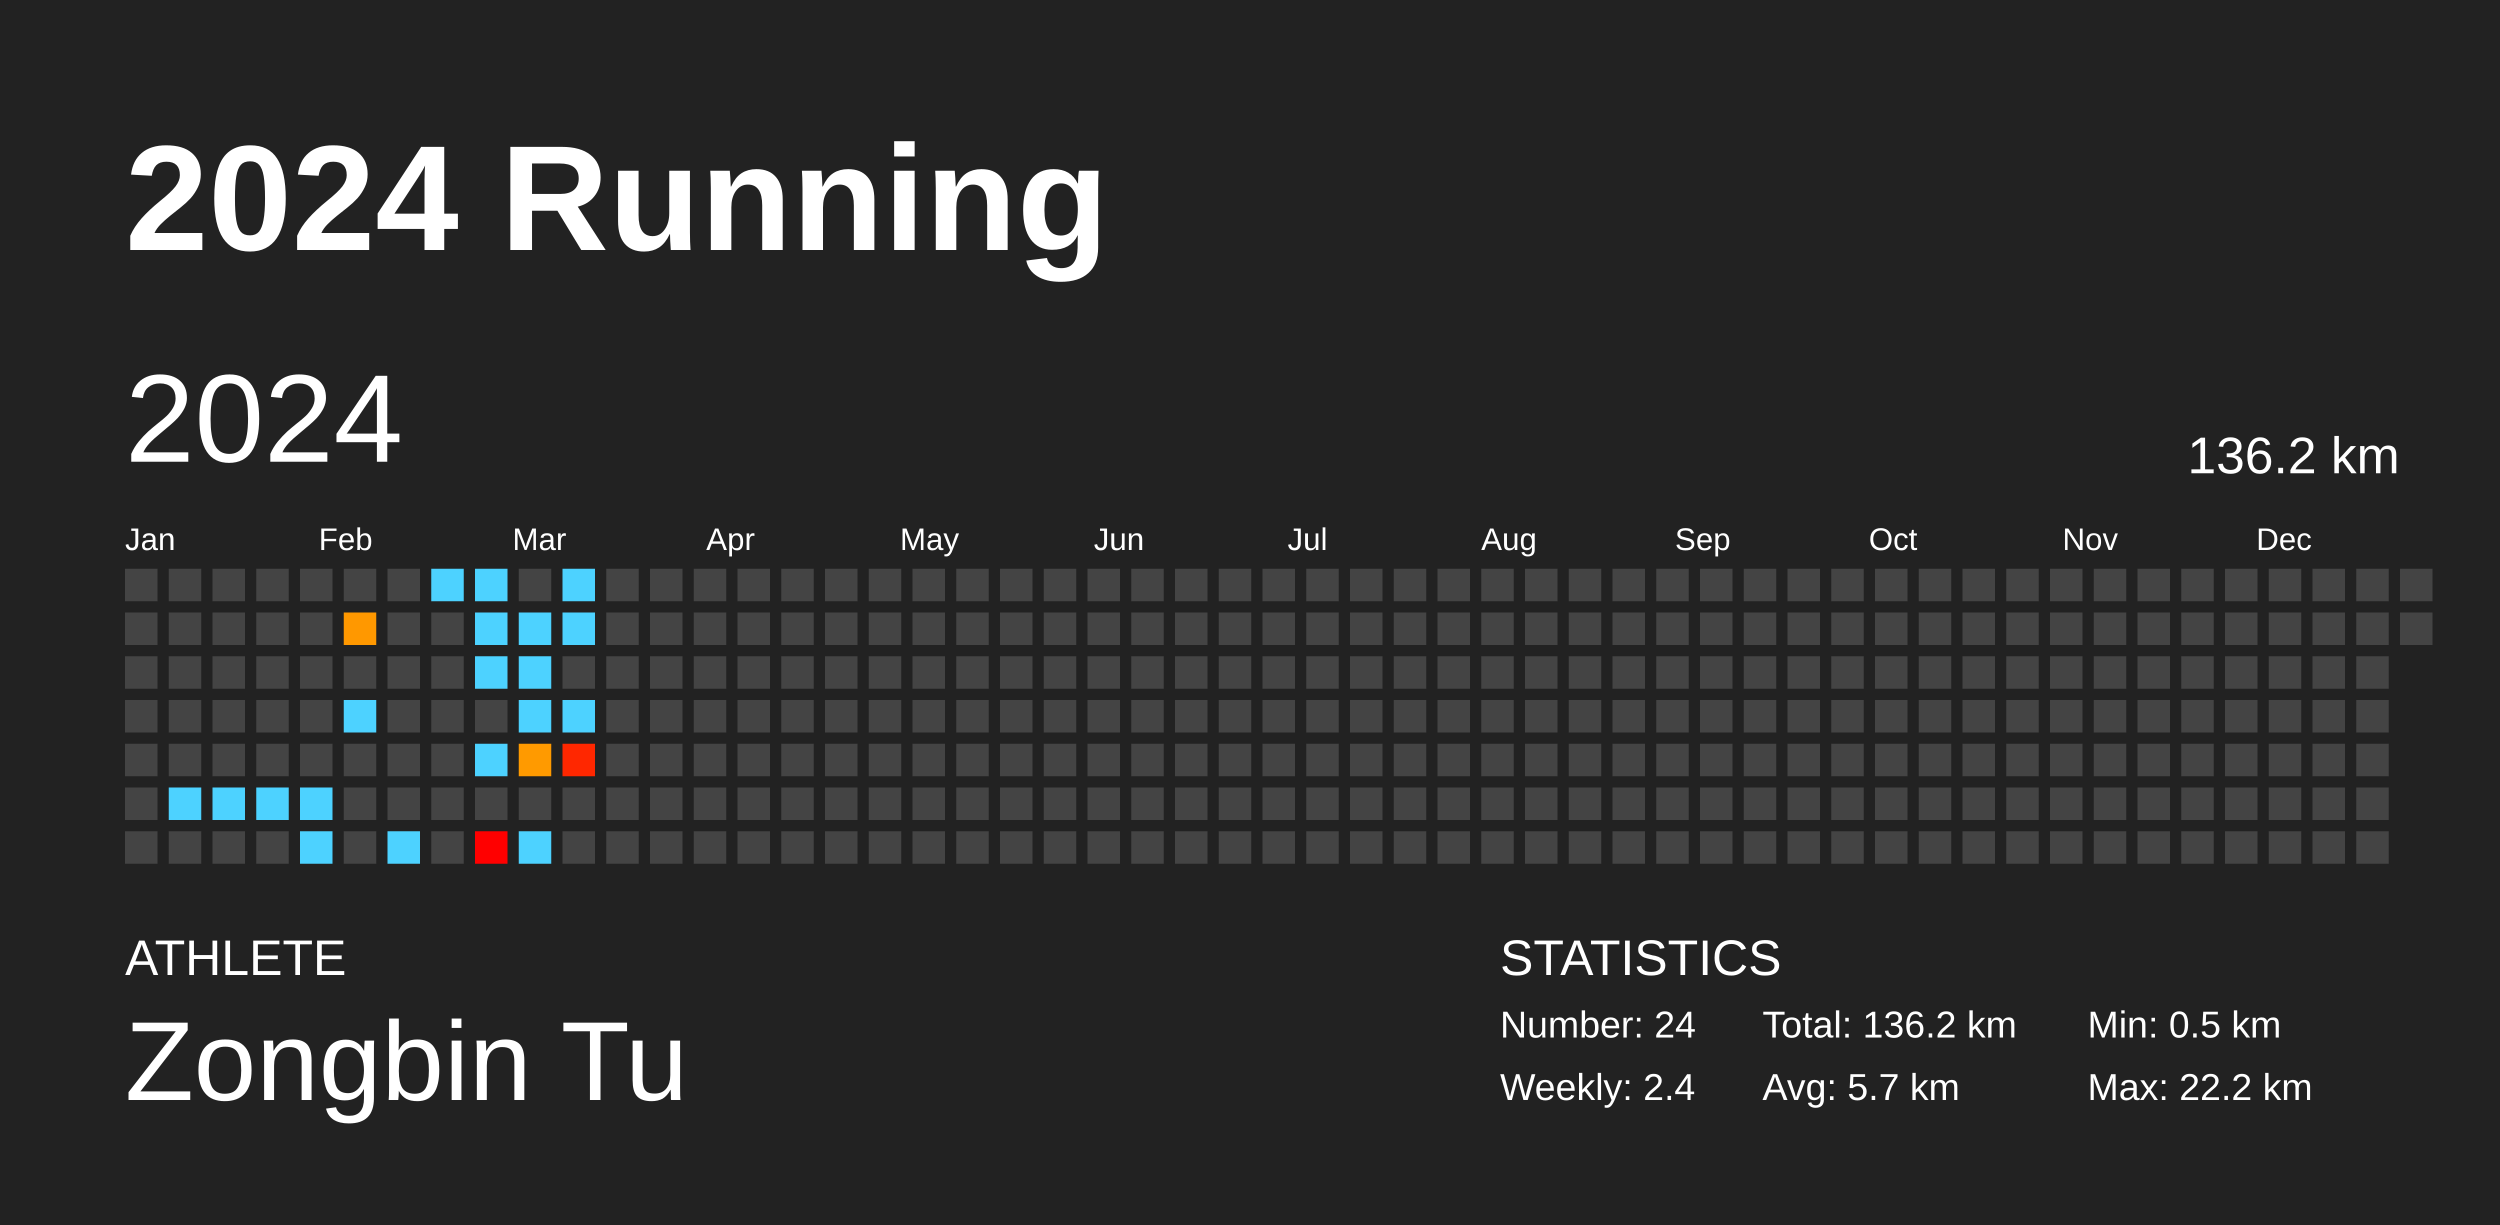
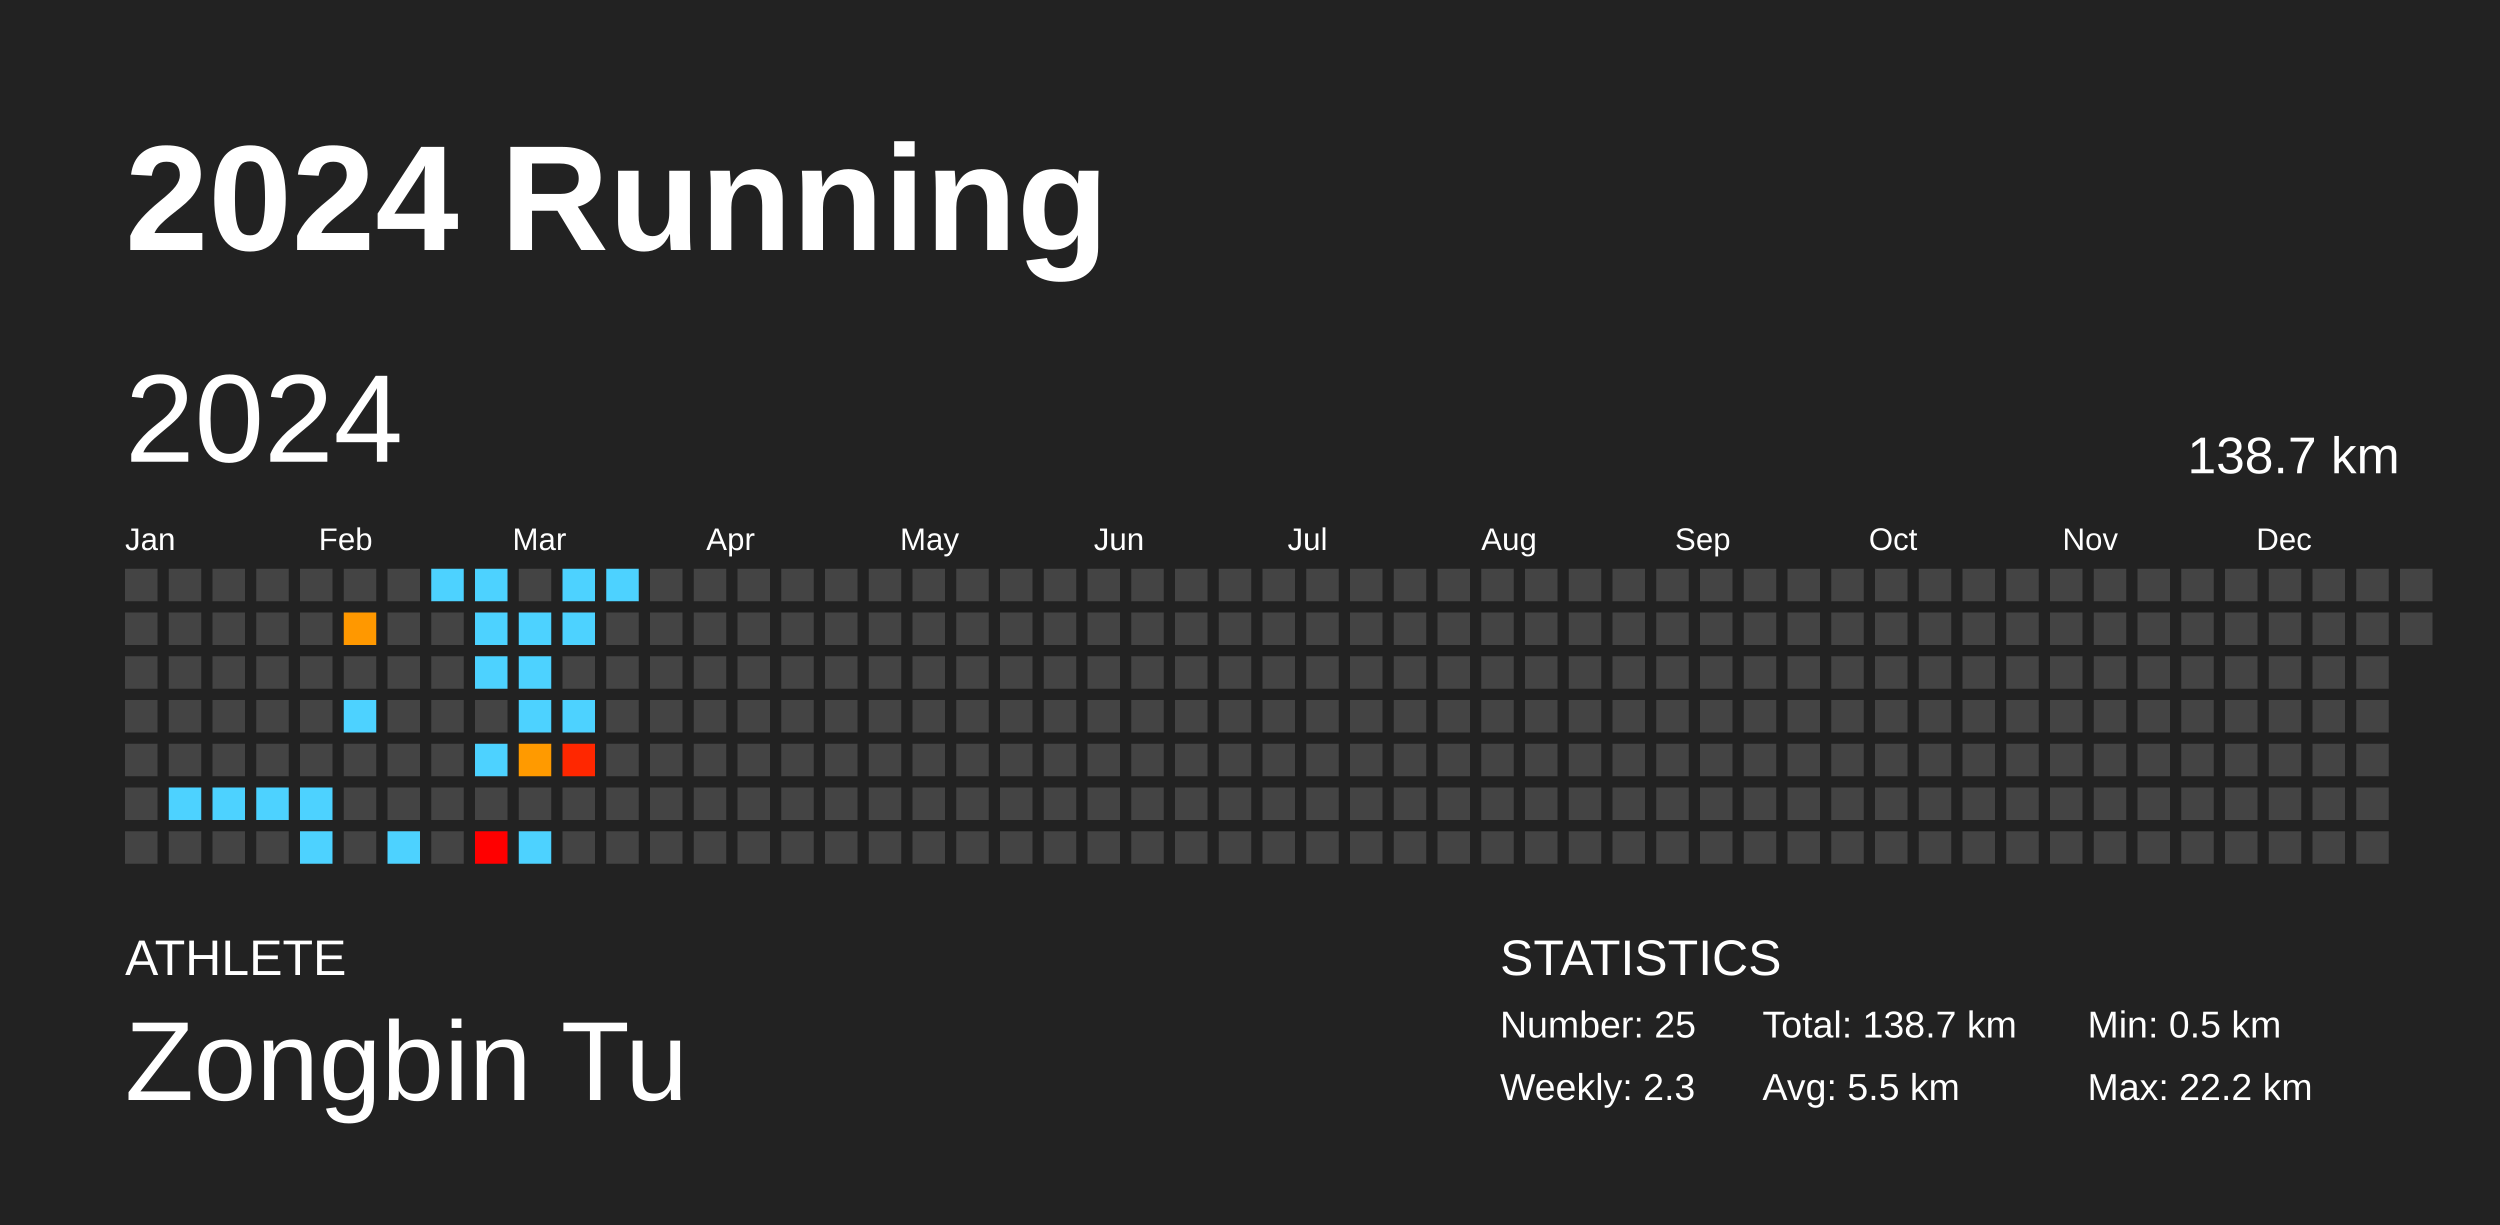
<svg xmlns="http://www.w3.org/2000/svg" baseProfile="full" height="98mm" version="1.1" viewBox="0,0,200,98" width="200mm">
  <defs />
  <rect fill="#222222" height="98" width="200" x="0" y="0" />
  <text fill="#FFFFFF" style="font-size:12px; font-family:Arial; font-weight:bold;" x="10" y="20">2024 Running</text>
  <text fill="#FFFFFF" style="font-size:4px; font-family:Arial" x="10" y="78">ATHLETE</text>
  <text fill="#FFFFFF" style="font-size:9px; font-family:Arial" x="10" y="88">Zongbin Tu</text>
  <text fill="#FFFFFF" style="font-size:4px; font-family:Arial" x="120" y="78">STATISTICS</text>
-   <text fill="#FFFFFF" style="font-size:3px; font-family:Arial" x="120" y="83">Number: 24</text>
-   <text fill="#FFFFFF" style="font-size:3px; font-family:Arial" x="120" y="88">Weekly: 2.4</text>
-   <text fill="#FFFFFF" style="font-size:3px; font-family:Arial" x="141" y="83">Total: 136.2 km</text>
-   <text fill="#FFFFFF" style="font-size:3px; font-family:Arial" x="141" y="88">Avg: 5.7 km</text>
+   <text fill="#FFFFFF" style="font-size:3px; font-family:Arial" x="120" y="83">Number: 25</text>
+   <text fill="#FFFFFF" style="font-size:3px; font-family:Arial" x="120" y="88">Weekly: 2.3</text>
+   <text fill="#FFFFFF" style="font-size:3px; font-family:Arial" x="141" y="83">Total: 138.7 km</text>
+   <text fill="#FFFFFF" style="font-size:3px; font-family:Arial" x="141" y="88">Avg: 5.5 km</text>
  <text fill="#FFFFFF" style="font-size:3px; font-family:Arial" x="167" y="83">Min: 0.5 km</text>
  <text fill="#FFFFFF" style="font-size:3px; font-family:Arial" x="167" y="88">Max: 22.2 km</text>
  <text dominant-baseline="hanging" fill="#FFFFFF" style="font-size:10.0px; font-family:Arial;" x="10" y="30">2024</text>
-   <text dominant-baseline="hanging" fill="#FFFFFF" style="font-size:4.125px; font-family:Arial;" x="175" y="35">136.2 km</text>
+   <text dominant-baseline="hanging" fill="#FFFFFF" style="font-size:4.125px; font-family:Arial;" x="175" y="35">138.7 km</text>
  <text fill="#FFFFFF" style="font-size:2.5px; font-family:Arial" x="10.0" y="44">Jan</text>
  <text fill="#FFFFFF" style="font-size:2.5px; font-family:Arial" x="25.5" y="44">Feb</text>
  <text fill="#FFFFFF" style="font-size:2.5px; font-family:Arial" x="41.0" y="44">Mar</text>
  <text fill="#FFFFFF" style="font-size:2.5px; font-family:Arial" x="56.5" y="44">Apr</text>
  <text fill="#FFFFFF" style="font-size:2.5px; font-family:Arial" x="72.0" y="44">May</text>
  <text fill="#FFFFFF" style="font-size:2.5px; font-family:Arial" x="87.5" y="44">Jun</text>
  <text fill="#FFFFFF" style="font-size:2.5px; font-family:Arial" x="103.0" y="44">Jul</text>
  <text fill="#FFFFFF" style="font-size:2.5px; font-family:Arial" x="118.5" y="44">Aug</text>
  <text fill="#FFFFFF" style="font-size:2.5px; font-family:Arial" x="134.0" y="44">Sep</text>
  <text fill="#FFFFFF" style="font-size:2.5px; font-family:Arial" x="149.5" y="44">Oct</text>
  <text fill="#FFFFFF" style="font-size:2.5px; font-family:Arial" x="165.0" y="44">Nov</text>
  <text fill="#FFFFFF" style="font-size:2.5px; font-family:Arial" x="180.5" y="44">Dec</text>
  <rect fill="#444444" height="2.6" width="2.6" x="10.0" y="45.5" />
  <rect fill="#444444" height="2.6" width="2.6" x="10.0" y="49.0" />
  <rect fill="#444444" height="2.6" width="2.6" x="10.0" y="52.5" />
  <rect fill="#444444" height="2.6" width="2.6" x="10.0" y="56.0" />
  <rect fill="#444444" height="2.6" width="2.6" x="10.0" y="59.5" />
  <rect fill="#444444" height="2.6" width="2.6" x="10.0" y="63.0" />
  <rect fill="#444444" height="2.6" width="2.6" x="10.0" y="66.5" />
  <rect fill="#444444" height="2.6" width="2.6" x="13.5" y="45.5" />
  <rect fill="#444444" height="2.6" width="2.6" x="13.5" y="49.0" />
  <rect fill="#444444" height="2.6" width="2.6" x="13.5" y="52.5" />
  <rect fill="#444444" height="2.6" width="2.6" x="13.5" y="56.0" />
  <rect fill="#444444" height="2.6" width="2.6" x="13.5" y="59.5" />
  <rect fill="#4dd2ff" height="2.6" width="2.6" x="13.5" y="63.0" />
  <rect fill="#444444" height="2.6" width="2.6" x="13.5" y="66.5" />
  <rect fill="#444444" height="2.6" width="2.6" x="17.0" y="45.5" />
  <rect fill="#444444" height="2.6" width="2.6" x="17.0" y="49.0" />
  <rect fill="#444444" height="2.6" width="2.6" x="17.0" y="52.5" />
  <rect fill="#444444" height="2.6" width="2.6" x="17.0" y="56.0" />
  <rect fill="#444444" height="2.6" width="2.6" x="17.0" y="59.5" />
  <rect fill="#4dd2ff" height="2.6" width="2.6" x="17.0" y="63.0" />
  <rect fill="#444444" height="2.6" width="2.6" x="17.0" y="66.5" />
  <rect fill="#444444" height="2.6" width="2.6" x="20.5" y="45.5" />
  <rect fill="#444444" height="2.6" width="2.6" x="20.5" y="49.0" />
  <rect fill="#444444" height="2.6" width="2.6" x="20.5" y="52.5" />
  <rect fill="#444444" height="2.6" width="2.6" x="20.5" y="56.0" />
  <rect fill="#444444" height="2.6" width="2.6" x="20.5" y="59.5" />
  <rect fill="#4dd2ff" height="2.6" width="2.6" x="20.5" y="63.0" />
  <rect fill="#444444" height="2.6" width="2.6" x="20.5" y="66.5" />
  <rect fill="#444444" height="2.6" width="2.6" x="24.0" y="45.5" />
  <rect fill="#444444" height="2.6" width="2.6" x="24.0" y="49.0" />
  <rect fill="#444444" height="2.6" width="2.6" x="24.0" y="52.5" />
  <rect fill="#444444" height="2.6" width="2.6" x="24.0" y="56.0" />
  <rect fill="#444444" height="2.6" width="2.6" x="24.0" y="59.5" />
  <rect fill="#4dd2ff" height="2.6" width="2.6" x="24.0" y="63.0" />
  <rect fill="#4dd2ff" height="2.6" width="2.6" x="24.0" y="66.5" />
  <rect fill="#444444" height="2.6" width="2.6" x="27.5" y="45.5" />
  <rect fill="#ff9800" height="2.6" width="2.6" x="27.5" y="49.0" />
  <rect fill="#444444" height="2.6" width="2.6" x="27.5" y="52.5" />
  <rect fill="#4dd2ff" height="2.6" width="2.6" x="27.5" y="56.0" />
  <rect fill="#444444" height="2.6" width="2.6" x="27.5" y="59.5" />
  <rect fill="#444444" height="2.6" width="2.6" x="27.5" y="63.0" />
  <rect fill="#444444" height="2.6" width="2.6" x="27.5" y="66.5" />
  <rect fill="#444444" height="2.6" width="2.6" x="31.0" y="45.5" />
  <rect fill="#444444" height="2.6" width="2.6" x="31.0" y="49.0" />
  <rect fill="#444444" height="2.6" width="2.6" x="31.0" y="52.5" />
  <rect fill="#444444" height="2.6" width="2.6" x="31.0" y="56.0" />
  <rect fill="#444444" height="2.6" width="2.6" x="31.0" y="59.5" />
  <rect fill="#444444" height="2.6" width="2.6" x="31.0" y="63.0" />
  <rect fill="#4dd2ff" height="2.6" width="2.6" x="31.0" y="66.5" />
  <rect fill="#4dd2ff" height="2.6" width="2.6" x="34.5" y="45.5" />
  <rect fill="#444444" height="2.6" width="2.6" x="34.5" y="49.0" />
  <rect fill="#444444" height="2.6" width="2.6" x="34.5" y="52.5" />
  <rect fill="#444444" height="2.6" width="2.6" x="34.5" y="56.0" />
  <rect fill="#444444" height="2.6" width="2.6" x="34.5" y="59.5" />
  <rect fill="#444444" height="2.6" width="2.6" x="34.5" y="63.0" />
  <rect fill="#444444" height="2.6" width="2.6" x="34.5" y="66.5" />
  <rect fill="#4dd2ff" height="2.6" width="2.6" x="38.0" y="45.5" />
  <rect fill="#4dd2ff" height="2.6" width="2.6" x="38.0" y="49.0" />
  <rect fill="#4dd2ff" height="2.6" width="2.6" x="38.0" y="52.5" />
  <rect fill="#444444" height="2.6" width="2.6" x="38.0" y="56.0" />
  <rect fill="#4dd2ff" height="2.6" width="2.6" x="38.0" y="59.5" />
  <rect fill="#444444" height="2.6" width="2.6" x="38.0" y="63.0" />
  <rect fill="red" height="2.6" width="2.6" x="38.0" y="66.5" />
  <rect fill="#444444" height="2.6" width="2.6" x="41.5" y="45.5" />
  <rect fill="#4dd2ff" height="2.6" width="2.6" x="41.5" y="49.0" />
  <rect fill="#4dd2ff" height="2.6" width="2.6" x="41.5" y="52.5" />
  <rect fill="#4dd2ff" height="2.6" width="2.6" x="41.5" y="56.0" />
  <rect fill="#ff9a00" height="2.6" width="2.6" x="41.5" y="59.5" />
  <rect fill="#444444" height="2.6" width="2.6" x="41.5" y="63.0" />
  <rect fill="#4dd2ff" height="2.6" width="2.6" x="41.5" y="66.5" />
  <rect fill="#4dd2ff" height="2.6" width="2.6" x="45.0" y="45.5" />
  <rect fill="#4dd2ff" height="2.6" width="2.6" x="45.0" y="49.0" />
  <rect fill="#444444" height="2.6" width="2.6" x="45.0" y="52.5" />
  <rect fill="#4dd2ff" height="2.6" width="2.6" x="45.0" y="56.0" />
  <rect fill="#ff2700" height="2.6" width="2.6" x="45.0" y="59.5" />
  <rect fill="#444444" height="2.6" width="2.6" x="45.0" y="63.0" />
  <rect fill="#444444" height="2.6" width="2.6" x="45.0" y="66.5" />
-   <rect fill="#444444" height="2.6" width="2.6" x="48.5" y="45.5" />
+   <rect fill="#4dd2ff" height="2.6" width="2.6" x="48.5" y="45.5" />
  <rect fill="#444444" height="2.6" width="2.6" x="48.5" y="49.0" />
  <rect fill="#444444" height="2.6" width="2.6" x="48.5" y="52.5" />
  <rect fill="#444444" height="2.6" width="2.6" x="48.5" y="56.0" />
  <rect fill="#444444" height="2.6" width="2.6" x="48.5" y="59.5" />
  <rect fill="#444444" height="2.6" width="2.6" x="48.5" y="63.0" />
  <rect fill="#444444" height="2.6" width="2.6" x="48.5" y="66.5" />
  <rect fill="#444444" height="2.6" width="2.6" x="52.0" y="45.5" />
  <rect fill="#444444" height="2.6" width="2.6" x="52.0" y="49.0" />
  <rect fill="#444444" height="2.6" width="2.6" x="52.0" y="52.5" />
  <rect fill="#444444" height="2.6" width="2.6" x="52.0" y="56.0" />
  <rect fill="#444444" height="2.6" width="2.6" x="52.0" y="59.5" />
  <rect fill="#444444" height="2.6" width="2.6" x="52.0" y="63.0" />
  <rect fill="#444444" height="2.6" width="2.6" x="52.0" y="66.5" />
  <rect fill="#444444" height="2.6" width="2.6" x="55.5" y="45.5" />
  <rect fill="#444444" height="2.6" width="2.6" x="55.5" y="49.0" />
  <rect fill="#444444" height="2.6" width="2.6" x="55.5" y="52.5" />
  <rect fill="#444444" height="2.6" width="2.6" x="55.5" y="56.0" />
  <rect fill="#444444" height="2.6" width="2.6" x="55.5" y="59.5" />
  <rect fill="#444444" height="2.6" width="2.6" x="55.5" y="63.0" />
  <rect fill="#444444" height="2.6" width="2.6" x="55.5" y="66.5" />
  <rect fill="#444444" height="2.6" width="2.6" x="59.0" y="45.5" />
  <rect fill="#444444" height="2.6" width="2.6" x="59.0" y="49.0" />
  <rect fill="#444444" height="2.6" width="2.6" x="59.0" y="52.5" />
  <rect fill="#444444" height="2.6" width="2.6" x="59.0" y="56.0" />
  <rect fill="#444444" height="2.6" width="2.6" x="59.0" y="59.5" />
  <rect fill="#444444" height="2.6" width="2.6" x="59.0" y="63.0" />
  <rect fill="#444444" height="2.6" width="2.6" x="59.0" y="66.5" />
  <rect fill="#444444" height="2.6" width="2.6" x="62.5" y="45.5" />
  <rect fill="#444444" height="2.6" width="2.6" x="62.5" y="49.0" />
  <rect fill="#444444" height="2.6" width="2.6" x="62.5" y="52.5" />
  <rect fill="#444444" height="2.6" width="2.6" x="62.5" y="56.0" />
  <rect fill="#444444" height="2.6" width="2.6" x="62.5" y="59.5" />
  <rect fill="#444444" height="2.6" width="2.6" x="62.5" y="63.0" />
  <rect fill="#444444" height="2.6" width="2.6" x="62.5" y="66.5" />
  <rect fill="#444444" height="2.6" width="2.6" x="66.0" y="45.5" />
  <rect fill="#444444" height="2.6" width="2.6" x="66.0" y="49.0" />
  <rect fill="#444444" height="2.6" width="2.6" x="66.0" y="52.5" />
  <rect fill="#444444" height="2.6" width="2.6" x="66.0" y="56.0" />
  <rect fill="#444444" height="2.6" width="2.6" x="66.0" y="59.5" />
  <rect fill="#444444" height="2.6" width="2.6" x="66.0" y="63.0" />
  <rect fill="#444444" height="2.6" width="2.6" x="66.0" y="66.5" />
  <rect fill="#444444" height="2.6" width="2.6" x="69.5" y="45.5" />
  <rect fill="#444444" height="2.6" width="2.6" x="69.5" y="49.0" />
  <rect fill="#444444" height="2.6" width="2.6" x="69.5" y="52.5" />
  <rect fill="#444444" height="2.6" width="2.6" x="69.5" y="56.0" />
  <rect fill="#444444" height="2.6" width="2.6" x="69.5" y="59.5" />
  <rect fill="#444444" height="2.6" width="2.6" x="69.5" y="63.0" />
  <rect fill="#444444" height="2.6" width="2.6" x="69.5" y="66.5" />
  <rect fill="#444444" height="2.6" width="2.6" x="73.0" y="45.5" />
  <rect fill="#444444" height="2.6" width="2.6" x="73.0" y="49.0" />
  <rect fill="#444444" height="2.6" width="2.6" x="73.0" y="52.5" />
  <rect fill="#444444" height="2.6" width="2.6" x="73.0" y="56.0" />
  <rect fill="#444444" height="2.6" width="2.6" x="73.0" y="59.5" />
  <rect fill="#444444" height="2.6" width="2.6" x="73.0" y="63.0" />
  <rect fill="#444444" height="2.6" width="2.6" x="73.0" y="66.5" />
  <rect fill="#444444" height="2.6" width="2.6" x="76.5" y="45.5" />
  <rect fill="#444444" height="2.6" width="2.6" x="76.5" y="49.0" />
  <rect fill="#444444" height="2.6" width="2.6" x="76.5" y="52.5" />
  <rect fill="#444444" height="2.6" width="2.6" x="76.5" y="56.0" />
  <rect fill="#444444" height="2.6" width="2.6" x="76.5" y="59.5" />
  <rect fill="#444444" height="2.6" width="2.6" x="76.5" y="63.0" />
  <rect fill="#444444" height="2.6" width="2.6" x="76.5" y="66.5" />
  <rect fill="#444444" height="2.6" width="2.6" x="80.0" y="45.5" />
  <rect fill="#444444" height="2.6" width="2.6" x="80.0" y="49.0" />
  <rect fill="#444444" height="2.6" width="2.6" x="80.0" y="52.5" />
  <rect fill="#444444" height="2.6" width="2.6" x="80.0" y="56.0" />
  <rect fill="#444444" height="2.6" width="2.6" x="80.0" y="59.5" />
  <rect fill="#444444" height="2.6" width="2.6" x="80.0" y="63.0" />
  <rect fill="#444444" height="2.6" width="2.6" x="80.0" y="66.5" />
  <rect fill="#444444" height="2.6" width="2.6" x="83.5" y="45.5" />
  <rect fill="#444444" height="2.6" width="2.6" x="83.5" y="49.0" />
  <rect fill="#444444" height="2.6" width="2.6" x="83.5" y="52.5" />
  <rect fill="#444444" height="2.6" width="2.6" x="83.5" y="56.0" />
  <rect fill="#444444" height="2.6" width="2.6" x="83.5" y="59.5" />
  <rect fill="#444444" height="2.6" width="2.6" x="83.5" y="63.0" />
  <rect fill="#444444" height="2.6" width="2.6" x="83.5" y="66.5" />
  <rect fill="#444444" height="2.6" width="2.6" x="87.0" y="45.5" />
  <rect fill="#444444" height="2.6" width="2.6" x="87.0" y="49.0" />
  <rect fill="#444444" height="2.6" width="2.6" x="87.0" y="52.5" />
  <rect fill="#444444" height="2.6" width="2.6" x="87.0" y="56.0" />
  <rect fill="#444444" height="2.6" width="2.6" x="87.0" y="59.5" />
  <rect fill="#444444" height="2.6" width="2.6" x="87.0" y="63.0" />
  <rect fill="#444444" height="2.6" width="2.6" x="87.0" y="66.5" />
  <rect fill="#444444" height="2.6" width="2.6" x="90.5" y="45.5" />
  <rect fill="#444444" height="2.6" width="2.6" x="90.5" y="49.0" />
  <rect fill="#444444" height="2.6" width="2.6" x="90.5" y="52.5" />
  <rect fill="#444444" height="2.6" width="2.6" x="90.5" y="56.0" />
  <rect fill="#444444" height="2.6" width="2.6" x="90.5" y="59.5" />
  <rect fill="#444444" height="2.6" width="2.6" x="90.5" y="63.0" />
  <rect fill="#444444" height="2.6" width="2.6" x="90.5" y="66.5" />
  <rect fill="#444444" height="2.6" width="2.6" x="94.0" y="45.5" />
  <rect fill="#444444" height="2.6" width="2.6" x="94.0" y="49.0" />
  <rect fill="#444444" height="2.6" width="2.6" x="94.0" y="52.5" />
  <rect fill="#444444" height="2.6" width="2.6" x="94.0" y="56.0" />
  <rect fill="#444444" height="2.6" width="2.6" x="94.0" y="59.5" />
  <rect fill="#444444" height="2.6" width="2.6" x="94.0" y="63.0" />
  <rect fill="#444444" height="2.6" width="2.6" x="94.0" y="66.5" />
  <rect fill="#444444" height="2.6" width="2.6" x="97.5" y="45.5" />
  <rect fill="#444444" height="2.6" width="2.6" x="97.5" y="49.0" />
  <rect fill="#444444" height="2.6" width="2.6" x="97.5" y="52.5" />
  <rect fill="#444444" height="2.6" width="2.6" x="97.5" y="56.0" />
  <rect fill="#444444" height="2.6" width="2.6" x="97.5" y="59.5" />
  <rect fill="#444444" height="2.6" width="2.6" x="97.5" y="63.0" />
  <rect fill="#444444" height="2.6" width="2.6" x="97.5" y="66.5" />
  <rect fill="#444444" height="2.6" width="2.6" x="101.0" y="45.5" />
  <rect fill="#444444" height="2.6" width="2.6" x="101.0" y="49.0" />
  <rect fill="#444444" height="2.6" width="2.6" x="101.0" y="52.5" />
  <rect fill="#444444" height="2.6" width="2.6" x="101.0" y="56.0" />
  <rect fill="#444444" height="2.6" width="2.6" x="101.0" y="59.5" />
  <rect fill="#444444" height="2.6" width="2.6" x="101.0" y="63.0" />
  <rect fill="#444444" height="2.6" width="2.6" x="101.0" y="66.5" />
  <rect fill="#444444" height="2.6" width="2.6" x="104.5" y="45.5" />
  <rect fill="#444444" height="2.6" width="2.6" x="104.5" y="49.0" />
  <rect fill="#444444" height="2.6" width="2.6" x="104.5" y="52.5" />
  <rect fill="#444444" height="2.6" width="2.6" x="104.5" y="56.0" />
  <rect fill="#444444" height="2.6" width="2.6" x="104.5" y="59.5" />
  <rect fill="#444444" height="2.6" width="2.6" x="104.5" y="63.0" />
  <rect fill="#444444" height="2.6" width="2.6" x="104.5" y="66.5" />
  <rect fill="#444444" height="2.6" width="2.6" x="108.0" y="45.5" />
  <rect fill="#444444" height="2.6" width="2.6" x="108.0" y="49.0" />
  <rect fill="#444444" height="2.6" width="2.6" x="108.0" y="52.5" />
  <rect fill="#444444" height="2.6" width="2.6" x="108.0" y="56.0" />
  <rect fill="#444444" height="2.6" width="2.6" x="108.0" y="59.5" />
  <rect fill="#444444" height="2.6" width="2.6" x="108.0" y="63.0" />
  <rect fill="#444444" height="2.6" width="2.6" x="108.0" y="66.5" />
  <rect fill="#444444" height="2.6" width="2.6" x="111.5" y="45.5" />
  <rect fill="#444444" height="2.6" width="2.6" x="111.5" y="49.0" />
  <rect fill="#444444" height="2.6" width="2.6" x="111.5" y="52.5" />
  <rect fill="#444444" height="2.6" width="2.6" x="111.5" y="56.0" />
  <rect fill="#444444" height="2.6" width="2.6" x="111.5" y="59.5" />
  <rect fill="#444444" height="2.6" width="2.6" x="111.5" y="63.0" />
  <rect fill="#444444" height="2.6" width="2.6" x="111.5" y="66.5" />
  <rect fill="#444444" height="2.6" width="2.6" x="115.0" y="45.5" />
  <rect fill="#444444" height="2.6" width="2.6" x="115.0" y="49.0" />
  <rect fill="#444444" height="2.6" width="2.6" x="115.0" y="52.5" />
  <rect fill="#444444" height="2.6" width="2.6" x="115.0" y="56.0" />
  <rect fill="#444444" height="2.6" width="2.6" x="115.0" y="59.5" />
  <rect fill="#444444" height="2.6" width="2.6" x="115.0" y="63.0" />
  <rect fill="#444444" height="2.6" width="2.6" x="115.0" y="66.5" />
  <rect fill="#444444" height="2.6" width="2.6" x="118.5" y="45.5" />
  <rect fill="#444444" height="2.6" width="2.6" x="118.5" y="49.0" />
  <rect fill="#444444" height="2.6" width="2.6" x="118.5" y="52.5" />
  <rect fill="#444444" height="2.6" width="2.6" x="118.5" y="56.0" />
  <rect fill="#444444" height="2.6" width="2.6" x="118.5" y="59.5" />
  <rect fill="#444444" height="2.6" width="2.6" x="118.5" y="63.0" />
  <rect fill="#444444" height="2.6" width="2.6" x="118.5" y="66.5" />
  <rect fill="#444444" height="2.6" width="2.6" x="122.0" y="45.5" />
  <rect fill="#444444" height="2.6" width="2.6" x="122.0" y="49.0" />
  <rect fill="#444444" height="2.6" width="2.6" x="122.0" y="52.5" />
  <rect fill="#444444" height="2.6" width="2.6" x="122.0" y="56.0" />
  <rect fill="#444444" height="2.6" width="2.6" x="122.0" y="59.5" />
  <rect fill="#444444" height="2.6" width="2.6" x="122.0" y="63.0" />
  <rect fill="#444444" height="2.6" width="2.6" x="122.0" y="66.5" />
  <rect fill="#444444" height="2.6" width="2.6" x="125.5" y="45.5" />
  <rect fill="#444444" height="2.6" width="2.6" x="125.5" y="49.0" />
  <rect fill="#444444" height="2.6" width="2.6" x="125.5" y="52.5" />
  <rect fill="#444444" height="2.6" width="2.6" x="125.5" y="56.0" />
  <rect fill="#444444" height="2.6" width="2.6" x="125.5" y="59.5" />
  <rect fill="#444444" height="2.6" width="2.6" x="125.5" y="63.0" />
  <rect fill="#444444" height="2.6" width="2.6" x="125.5" y="66.5" />
  <rect fill="#444444" height="2.6" width="2.6" x="129.0" y="45.5" />
  <rect fill="#444444" height="2.6" width="2.6" x="129.0" y="49.0" />
  <rect fill="#444444" height="2.6" width="2.6" x="129.0" y="52.5" />
  <rect fill="#444444" height="2.6" width="2.6" x="129.0" y="56.0" />
  <rect fill="#444444" height="2.6" width="2.6" x="129.0" y="59.5" />
  <rect fill="#444444" height="2.6" width="2.6" x="129.0" y="63.0" />
  <rect fill="#444444" height="2.6" width="2.6" x="129.0" y="66.5" />
  <rect fill="#444444" height="2.6" width="2.6" x="132.5" y="45.5" />
  <rect fill="#444444" height="2.6" width="2.6" x="132.5" y="49.0" />
  <rect fill="#444444" height="2.6" width="2.6" x="132.5" y="52.5" />
  <rect fill="#444444" height="2.6" width="2.6" x="132.5" y="56.0" />
  <rect fill="#444444" height="2.6" width="2.6" x="132.5" y="59.5" />
  <rect fill="#444444" height="2.6" width="2.6" x="132.5" y="63.0" />
  <rect fill="#444444" height="2.6" width="2.6" x="132.5" y="66.5" />
  <rect fill="#444444" height="2.6" width="2.6" x="136.0" y="45.5" />
  <rect fill="#444444" height="2.6" width="2.6" x="136.0" y="49.0" />
  <rect fill="#444444" height="2.6" width="2.6" x="136.0" y="52.5" />
  <rect fill="#444444" height="2.6" width="2.6" x="136.0" y="56.0" />
  <rect fill="#444444" height="2.6" width="2.6" x="136.0" y="59.5" />
  <rect fill="#444444" height="2.6" width="2.6" x="136.0" y="63.0" />
  <rect fill="#444444" height="2.6" width="2.6" x="136.0" y="66.5" />
  <rect fill="#444444" height="2.6" width="2.6" x="139.5" y="45.5" />
  <rect fill="#444444" height="2.6" width="2.6" x="139.5" y="49.0" />
  <rect fill="#444444" height="2.6" width="2.6" x="139.5" y="52.5" />
  <rect fill="#444444" height="2.6" width="2.6" x="139.5" y="56.0" />
  <rect fill="#444444" height="2.6" width="2.6" x="139.5" y="59.5" />
  <rect fill="#444444" height="2.6" width="2.6" x="139.5" y="63.0" />
  <rect fill="#444444" height="2.6" width="2.6" x="139.5" y="66.5" />
  <rect fill="#444444" height="2.6" width="2.6" x="143.0" y="45.5" />
  <rect fill="#444444" height="2.6" width="2.6" x="143.0" y="49.0" />
  <rect fill="#444444" height="2.6" width="2.6" x="143.0" y="52.5" />
  <rect fill="#444444" height="2.6" width="2.6" x="143.0" y="56.0" />
  <rect fill="#444444" height="2.6" width="2.6" x="143.0" y="59.5" />
  <rect fill="#444444" height="2.6" width="2.6" x="143.0" y="63.0" />
  <rect fill="#444444" height="2.6" width="2.6" x="143.0" y="66.5" />
  <rect fill="#444444" height="2.6" width="2.6" x="146.5" y="45.5" />
  <rect fill="#444444" height="2.6" width="2.6" x="146.5" y="49.0" />
  <rect fill="#444444" height="2.6" width="2.6" x="146.5" y="52.5" />
  <rect fill="#444444" height="2.6" width="2.6" x="146.5" y="56.0" />
  <rect fill="#444444" height="2.6" width="2.6" x="146.5" y="59.5" />
  <rect fill="#444444" height="2.6" width="2.6" x="146.5" y="63.0" />
  <rect fill="#444444" height="2.6" width="2.6" x="146.5" y="66.5" />
  <rect fill="#444444" height="2.6" width="2.6" x="150.0" y="45.5" />
  <rect fill="#444444" height="2.6" width="2.6" x="150.0" y="49.0" />
  <rect fill="#444444" height="2.6" width="2.6" x="150.0" y="52.5" />
  <rect fill="#444444" height="2.6" width="2.6" x="150.0" y="56.0" />
  <rect fill="#444444" height="2.6" width="2.6" x="150.0" y="59.5" />
  <rect fill="#444444" height="2.6" width="2.6" x="150.0" y="63.0" />
  <rect fill="#444444" height="2.6" width="2.6" x="150.0" y="66.5" />
  <rect fill="#444444" height="2.6" width="2.6" x="153.5" y="45.5" />
  <rect fill="#444444" height="2.6" width="2.6" x="153.5" y="49.0" />
  <rect fill="#444444" height="2.6" width="2.6" x="153.5" y="52.5" />
  <rect fill="#444444" height="2.6" width="2.6" x="153.5" y="56.0" />
  <rect fill="#444444" height="2.6" width="2.6" x="153.5" y="59.5" />
  <rect fill="#444444" height="2.6" width="2.6" x="153.5" y="63.0" />
  <rect fill="#444444" height="2.6" width="2.6" x="153.5" y="66.5" />
  <rect fill="#444444" height="2.6" width="2.6" x="157.0" y="45.5" />
  <rect fill="#444444" height="2.6" width="2.6" x="157.0" y="49.0" />
  <rect fill="#444444" height="2.6" width="2.6" x="157.0" y="52.5" />
  <rect fill="#444444" height="2.6" width="2.6" x="157.0" y="56.0" />
  <rect fill="#444444" height="2.6" width="2.6" x="157.0" y="59.5" />
  <rect fill="#444444" height="2.6" width="2.6" x="157.0" y="63.0" />
  <rect fill="#444444" height="2.6" width="2.6" x="157.0" y="66.5" />
  <rect fill="#444444" height="2.6" width="2.6" x="160.5" y="45.5" />
  <rect fill="#444444" height="2.6" width="2.6" x="160.5" y="49.0" />
  <rect fill="#444444" height="2.6" width="2.6" x="160.5" y="52.5" />
  <rect fill="#444444" height="2.6" width="2.6" x="160.5" y="56.0" />
  <rect fill="#444444" height="2.6" width="2.6" x="160.5" y="59.5" />
  <rect fill="#444444" height="2.6" width="2.6" x="160.5" y="63.0" />
  <rect fill="#444444" height="2.6" width="2.6" x="160.5" y="66.5" />
  <rect fill="#444444" height="2.6" width="2.6" x="164.0" y="45.5" />
  <rect fill="#444444" height="2.6" width="2.6" x="164.0" y="49.0" />
  <rect fill="#444444" height="2.6" width="2.6" x="164.0" y="52.5" />
  <rect fill="#444444" height="2.6" width="2.6" x="164.0" y="56.0" />
  <rect fill="#444444" height="2.6" width="2.6" x="164.0" y="59.5" />
  <rect fill="#444444" height="2.6" width="2.6" x="164.0" y="63.0" />
  <rect fill="#444444" height="2.6" width="2.6" x="164.0" y="66.5" />
  <rect fill="#444444" height="2.6" width="2.6" x="167.5" y="45.5" />
  <rect fill="#444444" height="2.6" width="2.6" x="167.5" y="49.0" />
  <rect fill="#444444" height="2.6" width="2.6" x="167.5" y="52.5" />
  <rect fill="#444444" height="2.6" width="2.6" x="167.5" y="56.0" />
  <rect fill="#444444" height="2.6" width="2.6" x="167.5" y="59.5" />
  <rect fill="#444444" height="2.6" width="2.6" x="167.5" y="63.0" />
  <rect fill="#444444" height="2.6" width="2.6" x="167.5" y="66.5" />
  <rect fill="#444444" height="2.6" width="2.6" x="171.0" y="45.5" />
  <rect fill="#444444" height="2.6" width="2.6" x="171.0" y="49.0" />
  <rect fill="#444444" height="2.6" width="2.6" x="171.0" y="52.5" />
  <rect fill="#444444" height="2.6" width="2.6" x="171.0" y="56.0" />
  <rect fill="#444444" height="2.6" width="2.6" x="171.0" y="59.5" />
  <rect fill="#444444" height="2.6" width="2.6" x="171.0" y="63.0" />
  <rect fill="#444444" height="2.6" width="2.6" x="171.0" y="66.5" />
  <rect fill="#444444" height="2.6" width="2.6" x="174.5" y="45.5" />
  <rect fill="#444444" height="2.6" width="2.6" x="174.5" y="49.0" />
  <rect fill="#444444" height="2.6" width="2.6" x="174.5" y="52.5" />
  <rect fill="#444444" height="2.6" width="2.6" x="174.5" y="56.0" />
  <rect fill="#444444" height="2.6" width="2.6" x="174.5" y="59.5" />
  <rect fill="#444444" height="2.6" width="2.6" x="174.5" y="63.0" />
  <rect fill="#444444" height="2.6" width="2.6" x="174.5" y="66.5" />
  <rect fill="#444444" height="2.6" width="2.6" x="178.0" y="45.5" />
  <rect fill="#444444" height="2.6" width="2.6" x="178.0" y="49.0" />
  <rect fill="#444444" height="2.6" width="2.6" x="178.0" y="52.5" />
  <rect fill="#444444" height="2.6" width="2.6" x="178.0" y="56.0" />
  <rect fill="#444444" height="2.6" width="2.6" x="178.0" y="59.5" />
  <rect fill="#444444" height="2.6" width="2.6" x="178.0" y="63.0" />
  <rect fill="#444444" height="2.6" width="2.6" x="178.0" y="66.5" />
  <rect fill="#444444" height="2.6" width="2.6" x="181.5" y="45.5" />
  <rect fill="#444444" height="2.6" width="2.6" x="181.5" y="49.0" />
  <rect fill="#444444" height="2.6" width="2.6" x="181.5" y="52.5" />
  <rect fill="#444444" height="2.6" width="2.6" x="181.5" y="56.0" />
  <rect fill="#444444" height="2.6" width="2.6" x="181.5" y="59.5" />
  <rect fill="#444444" height="2.6" width="2.6" x="181.5" y="63.0" />
  <rect fill="#444444" height="2.6" width="2.6" x="181.5" y="66.5" />
  <rect fill="#444444" height="2.6" width="2.6" x="185.0" y="45.5" />
  <rect fill="#444444" height="2.6" width="2.6" x="185.0" y="49.0" />
  <rect fill="#444444" height="2.6" width="2.6" x="185.0" y="52.5" />
  <rect fill="#444444" height="2.6" width="2.6" x="185.0" y="56.0" />
  <rect fill="#444444" height="2.6" width="2.6" x="185.0" y="59.5" />
  <rect fill="#444444" height="2.6" width="2.6" x="185.0" y="63.0" />
  <rect fill="#444444" height="2.6" width="2.6" x="185.0" y="66.5" />
  <rect fill="#444444" height="2.6" width="2.6" x="188.5" y="45.5" />
  <rect fill="#444444" height="2.6" width="2.6" x="188.5" y="49.0" />
  <rect fill="#444444" height="2.6" width="2.6" x="188.5" y="52.5" />
  <rect fill="#444444" height="2.6" width="2.6" x="188.5" y="56.0" />
  <rect fill="#444444" height="2.6" width="2.6" x="188.5" y="59.5" />
  <rect fill="#444444" height="2.6" width="2.6" x="188.5" y="63.0" />
  <rect fill="#444444" height="2.6" width="2.6" x="188.5" y="66.5" />
  <rect fill="#444444" height="2.6" width="2.6" x="192.0" y="45.5" />
  <rect fill="#444444" height="2.6" width="2.6" x="192.0" y="49.0" />
</svg>
